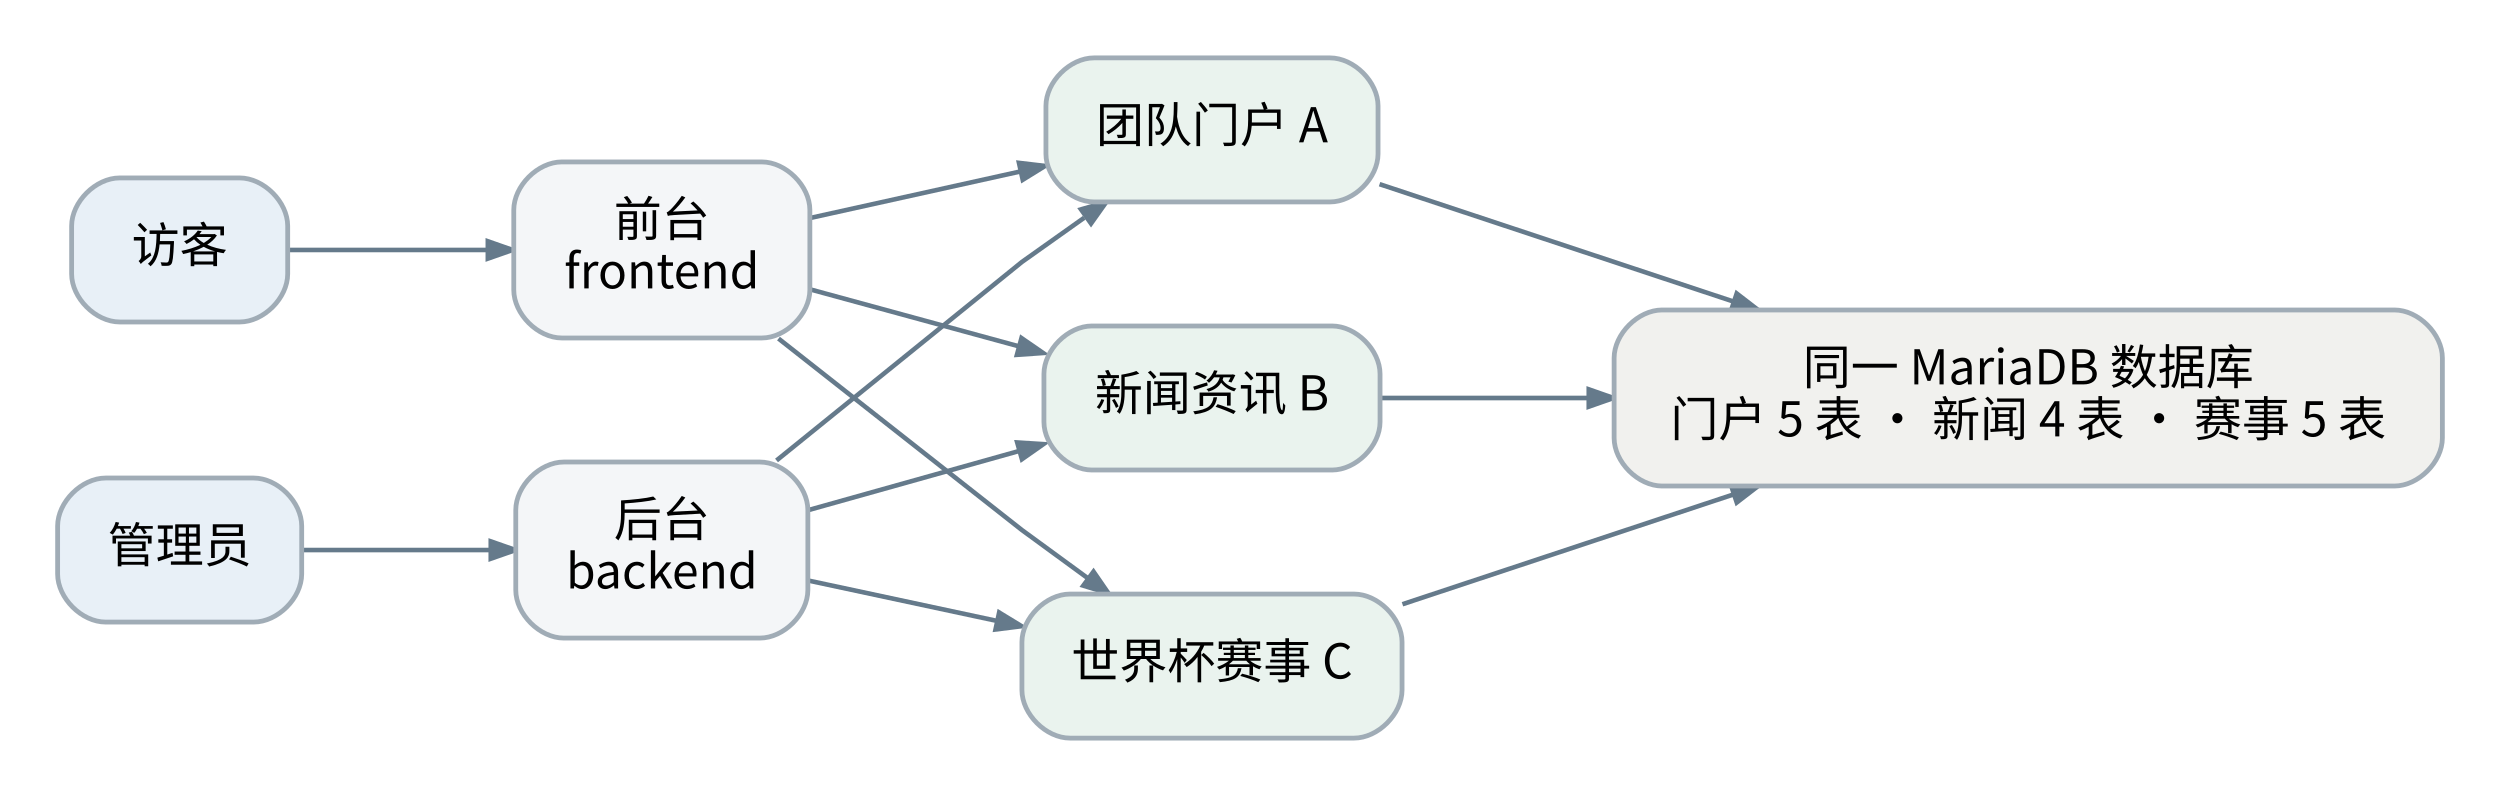
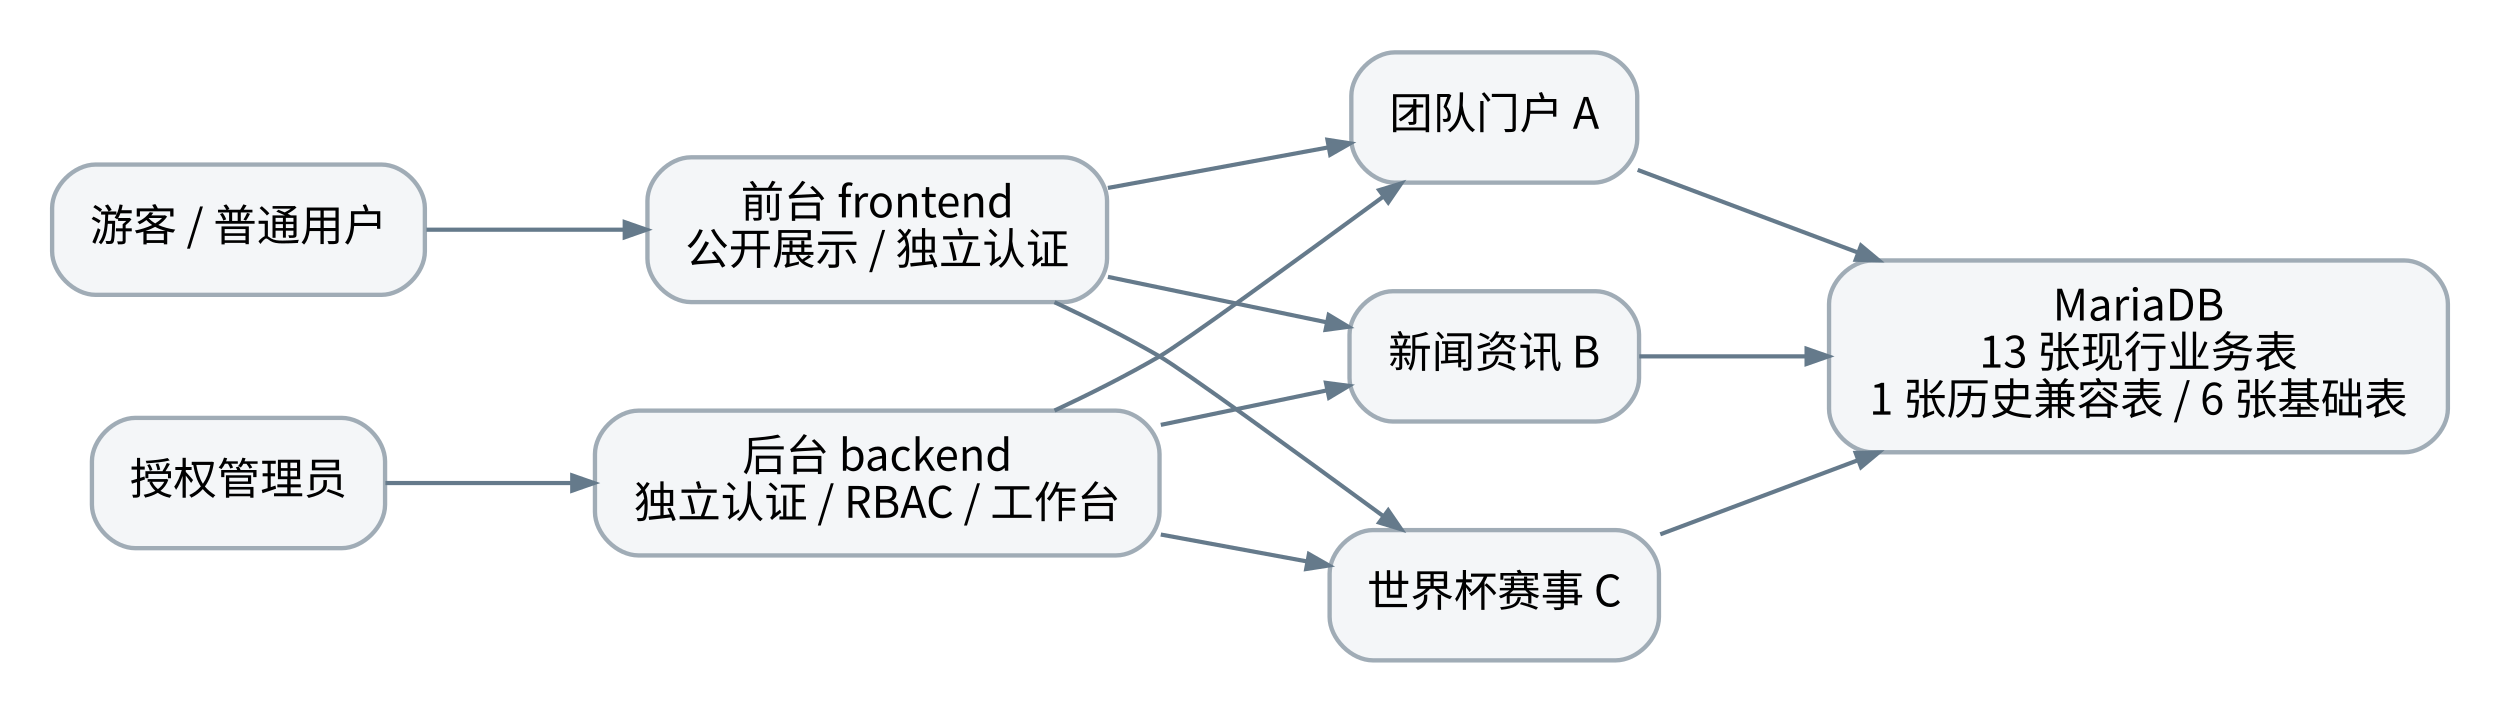
- <svg xmlns="http://www.w3.org/2000/svg" width="625pt" height="199pt" viewBox="0.00 0.00 624.80 198.80">
-   <g id="graph0" class="graph" transform="scale(1 1) rotate(0) translate(14.4 184.4)">
+ <svg xmlns="http://www.w3.org/2000/svg" width="691pt" height="197pt" viewBox="0.00 0.00 690.80 196.80">
+   <g id="graph0" class="graph" transform="scale(1 1) rotate(0) translate(14.4 182.4)">
+     <g id="node1" class="node">
+       <path fill="#f4f6f8" stroke="#a0acb6" stroke-width="1.2" d="M91,-137C91,-137 12,-137 12,-137 6,-137 0,-131 0,-125 0,-125 0,-113 0,-113 0,-107 6,-101 12,-101 12,-101 91,-101 91,-101 97,-101 103,-107 103,-113 103,-113 103,-125 103,-125 103,-131 97,-137 91,-137" />
+       <text text-anchor="middle" x="51.5" y="-115.9" font-family="Noto Sans CJK SC" font-size="12.00">游客 / 普通用户</text>
+     </g>
+     <g id="node3" class="node">
+       <path fill="#f4f6f8" stroke="#a0acb6" stroke-width="1.2" d="M279.5,-139C279.5,-139 176.5,-139 176.5,-139 170.5,-139 164.5,-133 164.5,-127 164.5,-127 164.5,-111 164.5,-111 164.5,-105 170.5,-99 176.5,-99 176.5,-99 279.5,-99 279.5,-99 285.5,-99 291.5,-105 291.5,-111 291.5,-111 291.5,-127 291.5,-127 291.5,-133 285.5,-139 279.5,-139" />
+       <text text-anchor="middle" x="228" y="-122.4" font-family="Noto Sans CJK SC" font-size="12.00">前台 frontend</text>
+       <text text-anchor="middle" x="228" y="-109.4" font-family="Noto Sans CJK SC" font-size="12.00">公开展示 / 独立认证</text>
+     </g>
    <g id="edge1" class="edge">
-       <path fill="none" stroke="#657a8b" stroke-width="1.15" d="M57.51,-122C72.06,-122 90.57,-122 107.21,-122" />
-       <polygon fill="#657a8b" stroke="#657a8b" stroke-width="1.15" points="107.52,-124.17 113.72,-122 107.52,-119.83 107.52,-124.17" />
+       <path fill="none" stroke="#657a8b" stroke-width="1.15" d="M103.44,-119C120.52,-119 139.87,-119 158.09,-119" />
+       <polygon fill="#657a8b" stroke="#657a8b" stroke-width="1.15" points="158.22,-121.1 164.22,-119 158.22,-116.9 158.22,-121.1" />
+     </g>
+     <g id="node2" class="node">
+       <path fill="#f4f6f8" stroke="#a0acb6" stroke-width="1.2" d="M80,-67C80,-67 23,-67 23,-67 17,-67 11,-61 11,-55 11,-55 11,-43 11,-43 11,-37 17,-31 23,-31 23,-31 80,-31 80,-31 86,-31 92,-37 92,-43 92,-43 92,-55 92,-55 92,-61 86,-67 80,-67" />
+       <text text-anchor="middle" x="51.5" y="-45.9" font-family="Noto Sans CJK SC" font-size="12.00">授权管理员</text>
+     </g>
+     <g id="node4" class="node">
+       <path fill="#f4f6f8" stroke="#a0acb6" stroke-width="1.2" d="M294,-69C294,-69 162,-69 162,-69 156,-69 150,-63 150,-57 150,-57 150,-41 150,-41 150,-35 156,-29 162,-29 162,-29 294,-29 294,-29 300,-29 306,-35 306,-41 306,-41 306,-57 306,-57 306,-63 300,-69 294,-69" />
+       <text text-anchor="middle" x="228" y="-52.4" font-family="Noto Sans CJK SC" font-size="12.00">后台 backend</text>
+       <text text-anchor="middle" x="228" y="-39.4" font-family="Noto Sans CJK SC" font-size="12.00">独立认证 / RBAC / 工作台</text>
    </g>
    <g id="edge2" class="edge">
-       <path fill="none" stroke="#657a8b" stroke-width="1.15" d="M61.1,-47C75.25,-47 92.45,-47 107.94,-47" />
-       <polygon fill="#657a8b" stroke="#657a8b" stroke-width="1.15" points="108.25,-49.17 114.45,-47 108.25,-44.83 108.25,-49.17" />
+       <path fill="none" stroke="#657a8b" stroke-width="1.15" d="M92.1,-49C107.46,-49 125.66,-49 143.63,-49" />
+       <polygon fill="#657a8b" stroke="#657a8b" stroke-width="1.15" points="143.72,-51.1 149.72,-49 143.72,-46.9 143.72,-51.1" />
+     </g>
+     <g id="node5" class="node">
+       <path fill="#f4f6f8" stroke="#a0acb6" stroke-width="1.2" d="M426,-168C426,-168 371,-168 371,-168 365,-168 359,-162 359,-156 359,-156 359,-144 359,-144 359,-138 365,-132 371,-132 371,-132 426,-132 426,-132 432,-132 438,-138 438,-144 438,-144 438,-156 438,-156 438,-162 432,-168 426,-168" />
+       <text text-anchor="middle" x="398.5" y="-146.9" font-family="Noto Sans CJK SC" font-size="12.00">团队门户 A</text>
    </g>
    <g id="edge3" class="edge">
-       <path fill="none" stroke="#657a8b" stroke-width="1.15" d="M188.31,-130.04C204.37,-133.59 223.46,-137.82 240.58,-141.61" />
-       <polygon fill="#657a8b" stroke="#657a8b" stroke-width="1.15" points="240.26,-143.76 246.79,-142.99 241.2,-139.53 240.26,-143.76" />
+       <path fill="none" stroke="#657a8b" stroke-width="1.15" d="M291.74,-130.54C311.92,-134.26 333.86,-138.29 352.5,-141.72" />
+       <polygon fill="#657a8b" stroke="#657a8b" stroke-width="1.15" points="352.4,-143.84 358.68,-142.86 353.16,-139.71 352.4,-143.84" />
+     </g>
+     <g id="node6" class="node">
+       <path fill="#f4f6f8" stroke="#a0acb6" stroke-width="1.2" d="M426.5,-102C426.5,-102 370.5,-102 370.5,-102 364.5,-102 358.5,-96 358.5,-90 358.5,-90 358.5,-78 358.5,-78 358.5,-72 364.5,-66 370.5,-66 370.5,-66 426.5,-66 426.5,-66 432.5,-66 438.5,-72 438.5,-78 438.5,-78 438.5,-90 438.5,-90 438.5,-96 432.5,-102 426.5,-102" />
+       <text text-anchor="middle" x="398.5" y="-80.9" font-family="Noto Sans CJK SC" font-size="12.00">新闻资讯 B</text>
    </g>
    <g id="edge4" class="edge">
-       <path fill="none" stroke="#657a8b" stroke-width="1.15" d="M188.31,-112.08C204.23,-107.74 223.12,-102.58 240.13,-97.94" />
-       <polygon fill="#657a8b" stroke="#657a8b" stroke-width="1.15" points="240.89,-99.98 246.3,-96.25 239.75,-95.79 240.89,-99.98" />
+       <path fill="none" stroke="#657a8b" stroke-width="1.15" d="M291.74,-105.97C311.75,-101.81 333.49,-97.3 352.03,-93.44" />
+       <polygon fill="#657a8b" stroke="#657a8b" stroke-width="1.15" points="352.74,-95.44 358.19,-92.17 351.89,-91.33 352.74,-95.44" />
+     </g>
+     <g id="node7" class="node">
+       <path fill="#f4f6f8" stroke="#a0acb6" stroke-width="1.2" d="M432,-36C432,-36 365,-36 365,-36 359,-36 353,-30 353,-24 353,-24 353,-12 353,-12 353,-6 359,0 365,0 365,0 432,0 432,0 438,0 444,-6 444,-12 444,-12 444,-24 444,-24 444,-30 438,-36 432,-36" />
+       <text text-anchor="middle" x="398.5" y="-14.9" font-family="Noto Sans CJK SC" font-size="12.00">世界杯赛事 C</text>
    </g>
    <g id="edge5" class="edge">
-       <path fill="none" stroke="#657a8b" stroke-width="1.15" d="M180.16,-99.85C206.23,-79.34 241,-52 241,-52 241,-52 248.52,-46.5 257.51,-39.93" />
-       <polygon fill="#657a8b" stroke="#657a8b" stroke-width="1.15" points="258.89,-41.61 262.62,-36.19 256.33,-38.1 258.89,-41.61" />
+       <path fill="none" stroke="#657a8b" stroke-width="1.15" d="M276.98,-98.97C286.76,-94.4 296.86,-89.31 306,-84 312.45,-80.26 343.56,-57.65 367.74,-39.92" />
+       <polygon fill="#657a8b" stroke="#657a8b" stroke-width="1.15" points="369.19,-41.46 372.78,-36.22 366.7,-38.07 369.19,-41.46" />
    </g>
    <g id="edge6" class="edge">
-       <path fill="none" stroke="#657a8b" stroke-width="1.15" d="M179.67,-69.39C205.8,-90.52 241,-119 241,-119 241,-119 248.01,-123.97 256.58,-130.06" />
-       <polygon fill="#657a8b" stroke="#657a8b" stroke-width="1.15" points="255.76,-132.14 262.07,-133.96 258.27,-128.6 255.76,-132.14" />
+       <path fill="none" stroke="#657a8b" stroke-width="1.15" d="M276.98,-69.03C286.76,-73.6 296.86,-78.69 306,-84 312.45,-87.74 343.56,-110.35 367.74,-128.08" />
+       <polygon fill="#657a8b" stroke="#657a8b" stroke-width="1.15" points="366.7,-129.93 372.78,-131.78 369.19,-126.54 366.7,-129.93" />
    </g>
    <g id="edge7" class="edge">
-       <path fill="none" stroke="#657a8b" stroke-width="1.15" d="M187.6,-56.98C203.66,-61.49 222.86,-66.87 240.12,-71.71" />
-       <polygon fill="#657a8b" stroke="#657a8b" stroke-width="1.15" points="239.82,-73.88 246.38,-73.47 241,-69.7 239.82,-73.88" />
+       <path fill="none" stroke="#657a8b" stroke-width="1.15" d="M306.35,-65.07C322.09,-68.34 338.16,-71.67 352.33,-74.62" />
+       <polygon fill="#657a8b" stroke="#657a8b" stroke-width="1.15" points="351.98,-76.69 358.29,-75.85 352.84,-72.58 351.98,-76.69" />
    </g>
    <g id="edge8" class="edge">
-       <path fill="none" stroke="#657a8b" stroke-width="1.15" d="M187.6,-39.38C202,-36.3 218.92,-32.68 234.7,-29.3" />
-       <polygon fill="#657a8b" stroke="#657a8b" stroke-width="1.15" points="235.31,-31.39 240.92,-27.97 234.4,-27.15 235.31,-31.39" />
+       <path fill="none" stroke="#657a8b" stroke-width="1.15" d="M306.35,-34.77C320.03,-32.25 333.95,-29.69 346.66,-27.35" />
+       <polygon fill="#657a8b" stroke="#657a8b" stroke-width="1.15" points="347.28,-29.37 352.8,-26.22 346.52,-25.24 347.28,-29.37" />
+     </g>
+     <g id="node8" class="node">
+       <path fill="#f4f6f8" stroke="#a0acb6" stroke-width="1.2" d="M650,-110.5C650,-110.5 503,-110.5 503,-110.5 497,-110.5 491,-104.5 491,-98.5 491,-98.5 491,-69.5 491,-69.5 491,-63.5 497,-57.5 503,-57.5 503,-57.5 650,-57.5 650,-57.5 656,-57.5 662,-63.5 662,-69.5 662,-69.5 662,-98.5 662,-98.5 662,-104.5 656,-110.5 650,-110.5" />
+       <text text-anchor="middle" x="576.5" y="-93.9" font-family="Noto Sans CJK SC" font-size="12.00">MariaDB</text>
+       <text text-anchor="middle" x="576.5" y="-80.9" font-family="Noto Sans CJK SC" font-size="12.00">13 张现行业务表</text>
+       <text text-anchor="middle" x="576.5" y="-67.9" font-family="Noto Sans CJK SC" font-size="12.00">1 张历史兼容表 / 6 张基础表</text>
    </g>
    <g id="edge9" class="edge">
-       <path fill="none" stroke="#657a8b" stroke-width="1.15" d="M330.38,-138.44C355.78,-130.02 389.15,-118.95 418.93,-109.07" />
-       <polygon fill="#657a8b" stroke="#657a8b" stroke-width="1.15" points="419.64,-111.12 424.84,-107.11 418.27,-107 419.64,-111.12" />
+       <path fill="none" stroke="#657a8b" stroke-width="1.15" d="M438.12,-135.52C456.05,-128.79 478.02,-120.55 499.09,-112.65" />
+       <polygon fill="#657a8b" stroke="#657a8b" stroke-width="1.15" points="499.83,-114.62 504.71,-110.55 498.36,-110.69 499.83,-114.62" />
    </g>
    <g id="edge10" class="edge">
-       <path fill="none" stroke="#657a8b" stroke-width="1.15" d="M330.87,-85C346.11,-85 364.18,-85 382.6,-85" />
-       <polygon fill="#657a8b" stroke="#657a8b" stroke-width="1.15" points="382.66,-87.17 388.86,-85 382.66,-82.83 382.66,-87.17" />
+       <path fill="none" stroke="#657a8b" stroke-width="1.15" d="M438.56,-84C452.24,-84 468.23,-84 484.36,-84" />
+       <polygon fill="#657a8b" stroke="#657a8b" stroke-width="1.15" points="484.79,-86.1 490.79,-84 484.79,-81.9 484.79,-86.1" />
    </g>
    <g id="edge11" class="edge">
-       <path fill="none" stroke="#657a8b" stroke-width="1.15" d="M336.1,-33.46C360.58,-41.58 391.14,-51.71 418.66,-60.84" />
-       <polygon fill="#657a8b" stroke="#657a8b" stroke-width="1.15" points="418.28,-63 424.85,-62.89 419.65,-58.88 418.28,-63" />
-     </g>
-     <g id="node1" class="node">
-       <path fill="#e8f0f7" stroke="#a0acb6" stroke-width="1.2" d="M45.5,-140C45.5,-140 15.5,-140 15.5,-140 9.5,-140 3.5,-134 3.5,-128 3.5,-128 3.5,-116 3.5,-116 3.5,-110 9.5,-104 15.5,-104 15.5,-104 45.5,-104 45.5,-104 51.5,-104 57.5,-110 57.5,-116 57.5,-116 57.5,-128 57.5,-128 57.5,-134 51.5,-140 45.5,-140" />
-       <text text-anchor="middle" x="30.5" y="-118.9" font-family="Noto Sans CJK SC" font-size="12.00">访客</text>
-     </g>
-     <g id="node2" class="node">
-       <path fill="#e8f0f7" stroke="#a0acb6" stroke-width="1.2" d="M49,-65C49,-65 12,-65 12,-65 6,-65 0,-59 0,-53 0,-53 0,-41 0,-41 0,-35 6,-29 12,-29 12,-29 49,-29 49,-29 55,-29 61,-35 61,-41 61,-41 61,-53 61,-53 61,-59 55,-65 49,-65" />
-       <text text-anchor="middle" x="30.5" y="-43.9" font-family="Noto Sans CJK SC" font-size="12.00">管理员</text>
-     </g>
-     <g id="node3" class="node">
-       <path fill="#f4f6f8" stroke="#a0acb6" stroke-width="1.2" d="M176,-144C176,-144 126,-144 126,-144 120,-144 114,-138 114,-132 114,-132 114,-112 114,-112 114,-106 120,-100 126,-100 126,-100 176,-100 176,-100 182,-100 188,-106 188,-112 188,-112 188,-132 188,-132 188,-138 182,-144 176,-144" />
-       <text text-anchor="middle" x="151" y="-125.4" font-family="Noto Sans CJK SC" font-size="12.00">前台</text>
-       <text text-anchor="middle" x="151" y="-112.4" font-family="Noto Sans CJK SC" font-size="12.00">frontend</text>
-     </g>
-     <g id="node4" class="node">
-       <path fill="#f4f6f8" stroke="#a0acb6" stroke-width="1.2" d="M175.5,-69C175.5,-69 126.5,-69 126.5,-69 120.5,-69 114.5,-63 114.5,-57 114.5,-57 114.5,-37 114.5,-37 114.5,-31 120.5,-25 126.5,-25 126.5,-25 175.5,-25 175.5,-25 181.5,-25 187.5,-31 187.5,-37 187.5,-37 187.5,-57 187.5,-57 187.5,-63 181.5,-69 175.5,-69" />
-       <text text-anchor="middle" x="151" y="-50.4" font-family="Noto Sans CJK SC" font-size="12.00">后台</text>
-       <text text-anchor="middle" x="151" y="-37.4" font-family="Noto Sans CJK SC" font-size="12.00">backend</text>
-     </g>
-     <g id="node5" class="node">
-       <path fill="#eaf3ee" stroke="#a0acb6" stroke-width="1.2" d="M318,-170C318,-170 259,-170 259,-170 253,-170 247,-164 247,-158 247,-158 247,-146 247,-146 247,-140 253,-134 259,-134 259,-134 318,-134 318,-134 324,-134 330,-140 330,-146 330,-146 330,-158 330,-158 330,-164 324,-170 318,-170" />
-       <text text-anchor="middle" x="288.5" y="-148.9" font-family="Noto Sans CJK SC" font-size="12.00">团队门户 A</text>
-     </g>
-     <g id="node6" class="node">
-       <path fill="#eaf3ee" stroke="#a0acb6" stroke-width="1.2" d="M318.5,-103C318.5,-103 258.5,-103 258.5,-103 252.5,-103 246.5,-97 246.5,-91 246.5,-91 246.5,-79 246.5,-79 246.5,-73 252.5,-67 258.5,-67 258.5,-67 318.5,-67 318.5,-67 324.5,-67 330.5,-73 330.5,-79 330.5,-79 330.5,-91 330.5,-91 330.5,-97 324.5,-103 318.5,-103" />
-       <text text-anchor="middle" x="288.5" y="-81.9" font-family="Noto Sans CJK SC" font-size="12.00">新闻资讯 B</text>
-     </g>
-     <g id="node7" class="node">
-       <path fill="#eaf3ee" stroke="#a0acb6" stroke-width="1.2" d="M324,-36C324,-36 253,-36 253,-36 247,-36 241,-30 241,-24 241,-24 241,-12 241,-12 241,-6 247,0 253,0 253,0 324,0 324,0 330,0 336,-6 336,-12 336,-12 336,-24 336,-24 336,-30 330,-36 324,-36" />
-       <text text-anchor="middle" x="288.5" y="-14.9" font-family="Noto Sans CJK SC" font-size="12.00">世界杯赛事 C</text>
-     </g>
-     <g id="node8" class="node">
-       <path fill="#f1f1ee" stroke="#a0acb6" stroke-width="1.2" d="M584,-107C584,-107 401,-107 401,-107 395,-107 389,-101 389,-95 389,-95 389,-75 389,-75 389,-69 395,-63 401,-63 401,-63 584,-63 584,-63 590,-63 596,-69 596,-75 596,-75 596,-95 596,-95 596,-101 590,-107 584,-107" />
-       <text text-anchor="middle" x="492.5" y="-88.4" font-family="Noto Sans CJK SC" font-size="12.00">同一 MariaDB 数据库</text>
-       <text text-anchor="middle" x="492.5" y="-75.4" font-family="Noto Sans CJK SC" font-size="12.00">门户 5 表 · 新闻 4 表 · 赛事 5 表</text>
+       <path fill="none" stroke="#657a8b" stroke-width="1.15" d="M444.37,-34.83C460.98,-41.06 480.32,-48.31 498.96,-55.3" />
+       <polygon fill="#657a8b" stroke="#657a8b" stroke-width="1.15" points="498.36,-57.32 504.72,-57.46 499.84,-53.38 498.36,-57.32" />
    </g>
  </g>
</svg>
